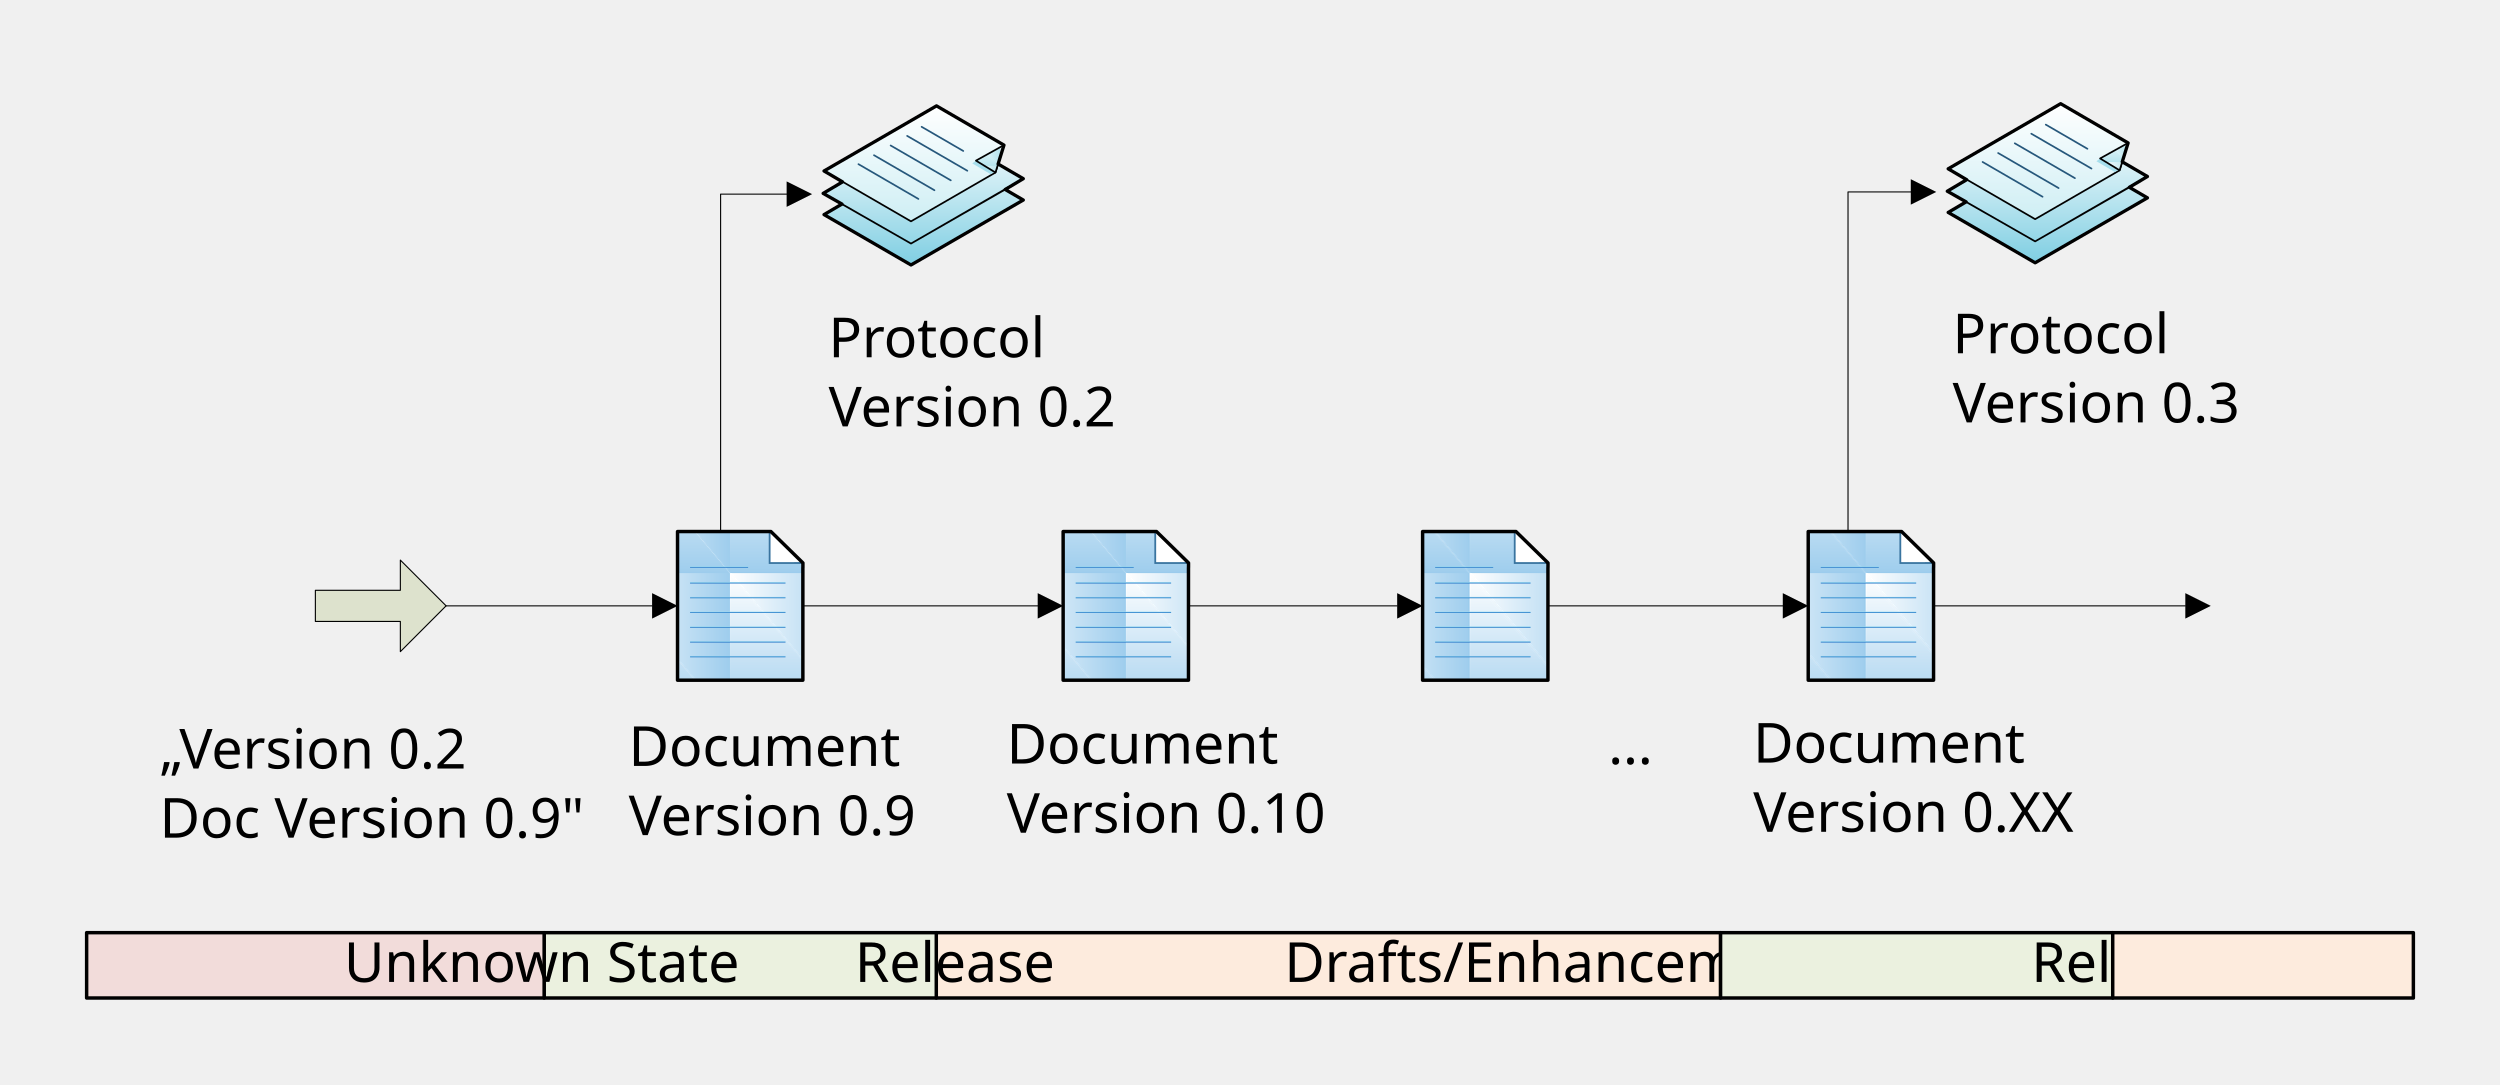
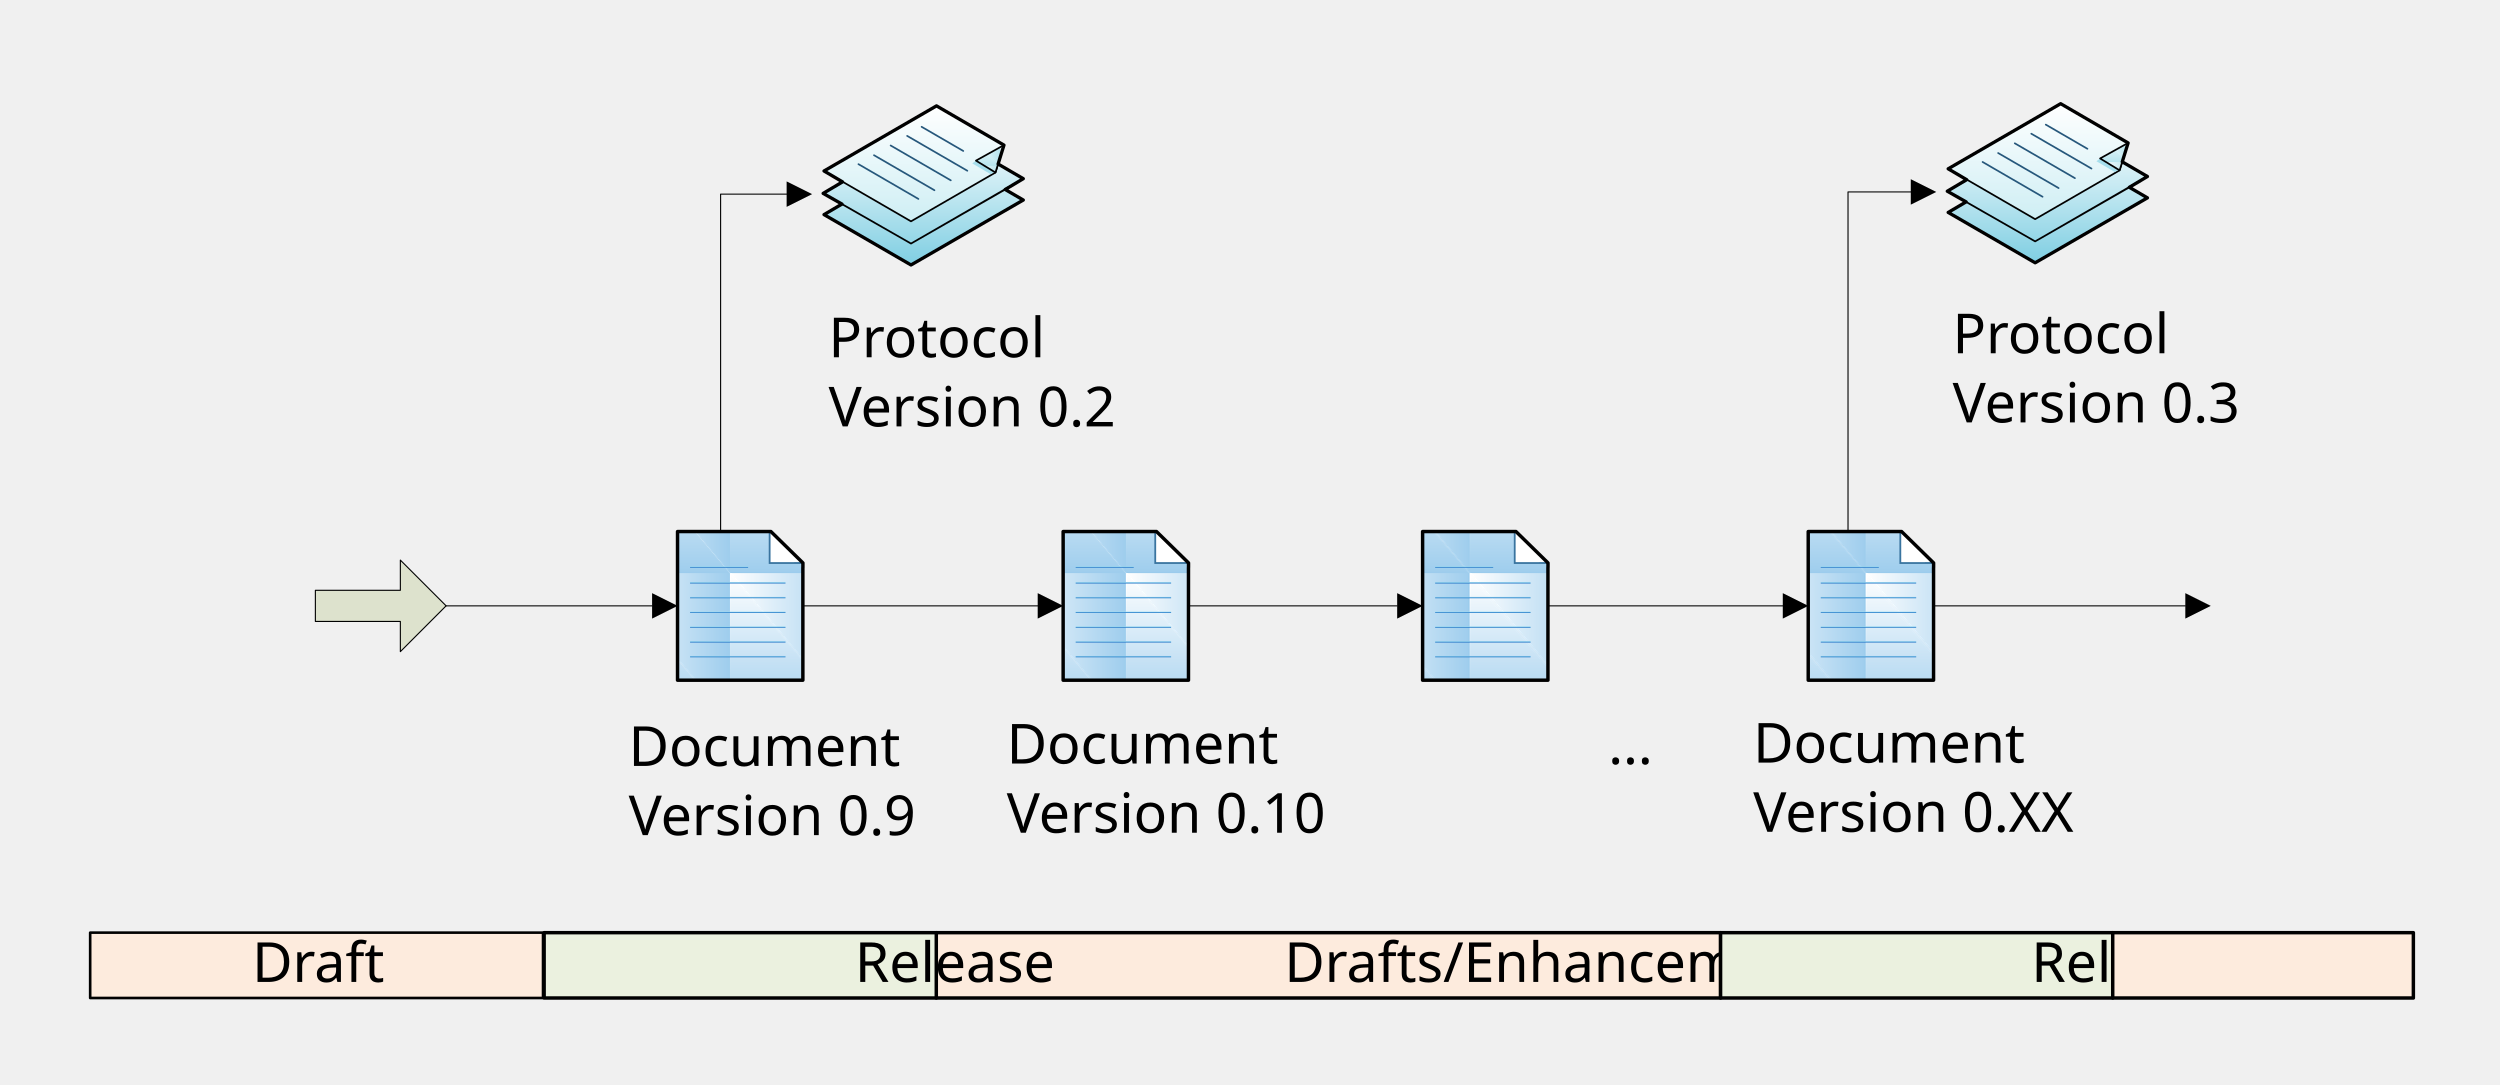
<svg xmlns="http://www.w3.org/2000/svg" xmlns:ns1="http://schemas.microsoft.com/visio/2003/SVGExtensions/" xmlns:xlink="http://www.w3.org/1999/xlink" width="7.529in" height="3.266in" viewBox="0 0 542.067 235.175" xml:space="preserve" color-interpolation-filters="sRGB" class="st23" id="svg3829" version="1.1">
  <ns1:documentProperties ns1:langID="1031" ns1:metric="true" ns1:viewMarkup="false">
    <ns1:userDefs>
      <ns1:ud ns1:nameU="msvNoAutoConnect" ns1:val="VT0(1):26" />
    </ns1:userDefs>
  </ns1:documentProperties>
  <style type="text/css" id="style3831">
	
		.st1 {fill:#ffffff;stroke:none;stroke-linecap:butt;stroke-width:0.75}
		.st2 {fill:url(#grad31-8);stroke:none;stroke-linecap:butt;stroke-width:0.75}
		.st3 {fill:#39749f;stroke:none;stroke-linecap:butt;stroke-width:0.75}
		.st4 {fill:none;stroke:#000000;stroke-linecap:round;stroke-linejoin:round;stroke-width:0.75}
		.st5 {fill:url(#grad28-20);stroke:none;stroke-linecap:butt;stroke-width:0.75}
		.st6 {fill:#000000;font-family:Calibri;font-size:1em}
		.st7 {font-size:1em}
		.st8 {fill:#000000;fill-opacity:0;stroke:none;stroke-linecap:round;stroke-linejoin:round;stroke-width:0.75}
		.st9 {fill:url(#grad28-48);stroke:#000000;stroke-linecap:round;stroke-linejoin:round;stroke-width:0.375}
		.st10 {fill:url(#grad28-52);stroke:#000000;stroke-linecap:round;stroke-linejoin:round;stroke-width:0.375}
		.st11 {fill:#a6deec}
		.st12 {stroke:none;stroke-linecap:round;stroke-linejoin:round;stroke-width:0.75}
		.st13 {fill:url(#grad31-59);stroke:#000000;stroke-linecap:round;stroke-linejoin:round;stroke-width:0.375}
		.st14 {fill:none}
		.st15 {stroke:#26577b;stroke-linecap:round;stroke-linejoin:round;stroke-width:0.375}
		.st16 {fill:none;stroke:#000000;stroke-linecap:round;stroke-linejoin:round;stroke-width:0.72}
		.st17 {fill:#dde2cd;stroke:#000000;stroke-linecap:round;stroke-linejoin:round;stroke-width:0.24}
		.st18 {marker-end:url(#mrkr4-102);stroke:#000000;stroke-linecap:round;stroke-linejoin:round;stroke-width:0.24}
		.st19 {fill:#000000;fill-opacity:1;stroke:#000000;stroke-opacity:1;stroke-width:0.087}
		.st20 {fill:#fdebdd;stroke:#000000;stroke-linecap:round;stroke-linejoin:round;stroke-width:0.75}
		.st21 {fill:#ebf1df;stroke:#000000;stroke-linecap:round;stroke-linejoin:round;stroke-width:0.75}
		.st22 {fill:#f2dcda;stroke:#000000;stroke-linecap:round;stroke-linejoin:round;stroke-width:0.75}
		.st23 {fill:none;fill-rule:evenodd;font-size:12px;overflow:visible;stroke-linecap:square;stroke-miterlimit:3}
	
	</style>
  <defs id="Patterns_And_Gradients">
    <pattern xlink:href="#grad31-8" id="pattern5544" patternTransform="translate(392.1139,-87.66291)" />
    <pattern xlink:href="#grad31-8" id="pattern5500" patternTransform="translate(308.4919,-87.66291)" />
    <pattern xlink:href="#grad31-8" id="pattern5457" patternTransform="translate(230.5389,-87.66291)" />
    <pattern xlink:href="#grad31-59" id="pattern5401" patternTransform="translate(455.3838,-198.2396)" />
    <pattern xlink:href="#grad31-59" id="pattern5380" patternTransform="translate(211.6048,-197.7666)" />
    <pattern xlink:href="#grad31-8" id="pattern5371" patternTransform="translate(146.9169,-87.66291)" />
    <pattern id="grad31-8" ns1:fillPattern="31" ns1:foreground="#ffffff" ns1:background="#9ecded" x="0" y="0" width="1" height="1" patternContentUnits="objectBoundingBox">
      <path d="M 0 0 L 0 1 L 1 1 z" style="fill:url(#grad28-9)" id="path3835" />
      <path d="M 0 0 L 1 0 L 1 1 z" style="fill:url(#grad25-10)" id="path3837" />
    </pattern>
    <linearGradient id="grad28-9" ns1:fillPattern="31" ns1:foreground="#ffffff" ns1:background="#9ecded" x1="0" y1="0" x2="0" y2="1">
      <stop offset="0" style="stop-color:#ffffff;stop-opacity:1" id="stop3840" />
      <stop offset="1" style="stop-color:#9ecded;stop-opacity:1" id="stop3842" />
    </linearGradient>
    <linearGradient id="grad25-10" ns1:fillPattern="31" ns1:foreground="#ffffff" ns1:background="#9ecded" x1="0" y1="0" x2="1" y2="0">
      <stop offset="0" style="stop-color:#ffffff;stop-opacity:1" id="stop3845" />
      <stop offset="1" style="stop-color:#9ecded;stop-opacity:1" id="stop3847" />
    </linearGradient>
    <linearGradient id="grad28-20" ns1:fillPattern="28" ns1:foreground="#9fdef2" ns1:background="#146bc2" x1="0" y1="0" x2="0" y2="1">
      <stop offset="0" style="stop-color:#9fdef2;stop-opacity:1" id="stop3850" />
      <stop offset="1" style="stop-color:#146bc2;stop-opacity:1" id="stop3852" />
    </linearGradient>
    <linearGradient id="grad28-48" ns1:fillPattern="28" ns1:foreground="#ffffff" ns1:background="#7ecee2" x1="0" y1="0" x2="0" y2="1">
      <stop offset="0" style="stop-color:#ffffff;stop-opacity:1" id="stop3855" />
      <stop offset="1" style="stop-color:#7ecee2;stop-opacity:1" id="stop3857" />
    </linearGradient>
    <linearGradient id="grad28-52" ns1:fillPattern="28" ns1:foreground="#ffffff" ns1:background="#ceeef4" x1="0" y1="0" x2="0" y2="1">
      <stop offset="0" style="stop-color:#ffffff;stop-opacity:1" id="stop3860" />
      <stop offset="1" style="stop-color:#ceeef4;stop-opacity:1" id="stop3862" />
    </linearGradient>
    <pattern id="grad31-59" ns1:fillPattern="31" ns1:foreground="#ffffff" ns1:background="#b7e4ee" x="0" y="0" width="1" height="1" patternContentUnits="objectBoundingBox">
      <path d="M 0 0 L 0 1 L 1 1 z" style="fill:url(#grad28-60)" id="path3865" />
      <path d="M 0 0 L 1 0 L 1 1 z" style="fill:url(#grad25-61)" id="path3867" />
    </pattern>
    <linearGradient id="grad28-60" ns1:fillPattern="31" ns1:foreground="#ffffff" ns1:background="#b7e4ee" x1="0" y1="0" x2="0" y2="1">
      <stop offset="0" style="stop-color:#ffffff;stop-opacity:1" id="stop3870" />
      <stop offset="1" style="stop-color:#b7e4ee;stop-opacity:1" id="stop3872" />
    </linearGradient>
    <linearGradient id="grad25-61" ns1:fillPattern="31" ns1:foreground="#ffffff" ns1:background="#b7e4ee" x1="0" y1="0" x2="1" y2="0">
      <stop offset="0" style="stop-color:#ffffff;stop-opacity:1" id="stop3875" />
      <stop offset="1" style="stop-color:#b7e4ee;stop-opacity:1" id="stop3877" />
    </linearGradient>
    <linearGradient xlink:href="#grad28-20" id="linearGradient5335" gradientUnits="userSpaceOnUse" gradientTransform="matrix(8.39443,0,0,0.1191266,149.6088,-92.64178)" x1="0" y1="1971.692" x2="0" y2="1974.158" />
    <linearGradient xlink:href="#grad28-20" id="linearGradient5340" gradientUnits="userSpaceOnUse" gradientTransform="matrix(8.388534,0,0,0.1192103,149.6088,-95.842)" x1="0" y1="1970.307" x2="0" y2="1972.774" />
    <linearGradient xlink:href="#grad28-20" id="linearGradient5345" gradientUnits="userSpaceOnUse" gradientTransform="matrix(8.388534,0,0,0.1192103,149.6088,-99.0421)" x1="0" y1="1970.307" x2="0" y2="1972.774" />
    <linearGradient xlink:href="#grad28-20" id="linearGradient5350" gradientUnits="userSpaceOnUse" gradientTransform="matrix(8.388534,0,0,0.1192103,149.6088,-102.2427)" x1="0" y1="1970.307" x2="0" y2="1972.774" />
    <linearGradient xlink:href="#grad28-20" id="linearGradient5355" gradientUnits="userSpaceOnUse" gradientTransform="matrix(8.39443,0,0,0.1191266,149.6088,-105.4433)" x1="0" y1="1971.692" x2="0" y2="1974.158" />
    <linearGradient xlink:href="#grad28-20" id="linearGradient5360" gradientUnits="userSpaceOnUse" gradientTransform="matrix(8.388534,0,0,0.1192103,149.6088,-108.6439)" x1="0" y1="1970.307" x2="0" y2="1972.774" />
    <linearGradient xlink:href="#grad28-20" id="linearGradient5365" gradientUnits="userSpaceOnUse" gradientTransform="matrix(6.542239,0,0,0.1528529,149.6088,-112.0573)" x1="0" y1="1536.648" x2="0" y2="1538.572" />
    <linearGradient xlink:href="#grad28-52" id="linearGradient5387" gradientUnits="userSpaceOnUse" gradientTransform="matrix(1.245018,0,0,0.8032015,178.6552,-187.1809)" x1="-0.151" y1="261.395" x2="-0.151" y2="293.037" />
    <linearGradient xlink:href="#grad28-48" id="linearGradient5392" gradientUnits="userSpaceOnUse" gradientTransform="matrix(1.206854,0,0,0.8286007,178.4681,-177.7209)" x1="-0.155" y1="247.782" x2="-0.155" y2="284.054" />
    <linearGradient xlink:href="#grad28-52" id="linearGradient5408" gradientUnits="userSpaceOnUse" gradientTransform="matrix(1.245018,0,0,0.8032015,422.4342,-187.6539)" x1="-0.151" y1="261.395" x2="-0.151" y2="293.037" />
    <linearGradient xlink:href="#grad28-48" id="linearGradient5413" gradientUnits="userSpaceOnUse" gradientTransform="matrix(1.206854,0,0,0.8286007,422.2471,-178.1938)" x1="-0.155" y1="247.782" x2="-0.155" y2="284.054" />
    <linearGradient xlink:href="#grad28-20" id="linearGradient5421" gradientUnits="userSpaceOnUse" gradientTransform="matrix(8.39443,0,0,0.1191266,233.2308,-92.64178)" x1="0" y1="1971.692" x2="0" y2="1974.158" />
    <linearGradient xlink:href="#grad28-20" id="linearGradient5426" gradientUnits="userSpaceOnUse" gradientTransform="matrix(8.388534,0,0,0.1192103,233.2308,-95.842)" x1="0" y1="1970.307" x2="0" y2="1972.774" />
    <linearGradient xlink:href="#grad28-20" id="linearGradient5431" gradientUnits="userSpaceOnUse" gradientTransform="matrix(8.388534,0,0,0.1192103,233.2308,-99.0421)" x1="0" y1="1970.307" x2="0" y2="1972.774" />
    <linearGradient xlink:href="#grad28-20" id="linearGradient5436" gradientUnits="userSpaceOnUse" gradientTransform="matrix(8.388534,0,0,0.1192103,233.2308,-102.2427)" x1="0" y1="1970.307" x2="0" y2="1972.774" />
    <linearGradient xlink:href="#grad28-20" id="linearGradient5441" gradientUnits="userSpaceOnUse" gradientTransform="matrix(8.39443,0,0,0.1191266,233.2308,-105.4433)" x1="0" y1="1971.692" x2="0" y2="1974.158" />
    <linearGradient xlink:href="#grad28-20" id="linearGradient5446" gradientUnits="userSpaceOnUse" gradientTransform="matrix(8.388534,0,0,0.1192103,233.2308,-108.6439)" x1="0" y1="1970.307" x2="0" y2="1972.774" />
    <linearGradient xlink:href="#grad28-20" id="linearGradient5451" gradientUnits="userSpaceOnUse" gradientTransform="matrix(6.542239,0,0,0.1528529,233.2308,-112.0573)" x1="0" y1="1536.648" x2="0" y2="1538.572" />
    <linearGradient xlink:href="#grad28-20" id="linearGradient5464" gradientUnits="userSpaceOnUse" gradientTransform="matrix(8.39443,0,0,0.1191266,311.1838,-92.64178)" x1="0" y1="1971.692" x2="0" y2="1974.158" />
    <linearGradient xlink:href="#grad28-20" id="linearGradient5469" gradientUnits="userSpaceOnUse" gradientTransform="matrix(8.388534,0,0,0.1192103,311.1838,-95.842)" x1="0" y1="1970.307" x2="0" y2="1972.774" />
    <linearGradient xlink:href="#grad28-20" id="linearGradient5474" gradientUnits="userSpaceOnUse" gradientTransform="matrix(8.388534,0,0,0.1192103,311.1838,-99.0421)" x1="0" y1="1970.307" x2="0" y2="1972.774" />
    <linearGradient xlink:href="#grad28-20" id="linearGradient5479" gradientUnits="userSpaceOnUse" gradientTransform="matrix(8.388534,0,0,0.1192103,311.1838,-102.2427)" x1="0" y1="1970.307" x2="0" y2="1972.774" />
    <linearGradient xlink:href="#grad28-20" id="linearGradient5484" gradientUnits="userSpaceOnUse" gradientTransform="matrix(8.39443,0,0,0.1191266,311.1838,-105.4433)" x1="0" y1="1971.692" x2="0" y2="1974.158" />
    <linearGradient xlink:href="#grad28-20" id="linearGradient5489" gradientUnits="userSpaceOnUse" gradientTransform="matrix(8.388534,0,0,0.1192103,311.1838,-108.6439)" x1="0" y1="1970.307" x2="0" y2="1972.774" />
    <linearGradient xlink:href="#grad28-20" id="linearGradient5494" gradientUnits="userSpaceOnUse" gradientTransform="matrix(6.542239,0,0,0.1528529,311.1838,-112.0573)" x1="0" y1="1536.648" x2="0" y2="1538.572" />
    <linearGradient xlink:href="#grad28-20" id="linearGradient5508" gradientUnits="userSpaceOnUse" gradientTransform="matrix(8.39443,0,0,0.1191266,394.8058,-92.64178)" x1="0" y1="1971.692" x2="0" y2="1974.158" />
    <linearGradient xlink:href="#grad28-20" id="linearGradient5513" gradientUnits="userSpaceOnUse" gradientTransform="matrix(8.388534,0,0,0.1192103,394.8058,-95.842)" x1="0" y1="1970.307" x2="0" y2="1972.774" />
    <linearGradient xlink:href="#grad28-20" id="linearGradient5518" gradientUnits="userSpaceOnUse" gradientTransform="matrix(8.388534,0,0,0.1192103,394.8058,-99.0421)" x1="0" y1="1970.307" x2="0" y2="1972.774" />
    <linearGradient xlink:href="#grad28-20" id="linearGradient5523" gradientUnits="userSpaceOnUse" gradientTransform="matrix(8.388534,0,0,0.1192103,394.8058,-102.2427)" x1="0" y1="1970.307" x2="0" y2="1972.774" />
    <linearGradient xlink:href="#grad28-20" id="linearGradient5528" gradientUnits="userSpaceOnUse" gradientTransform="matrix(8.39443,0,0,0.1191266,394.8058,-105.4433)" x1="0" y1="1971.692" x2="0" y2="1974.158" />
    <linearGradient xlink:href="#grad28-20" id="linearGradient5533" gradientUnits="userSpaceOnUse" gradientTransform="matrix(8.388534,0,0,0.1192103,394.8058,-108.6439)" x1="0" y1="1970.307" x2="0" y2="1972.774" />
    <linearGradient xlink:href="#grad28-20" id="linearGradient5538" gradientUnits="userSpaceOnUse" gradientTransform="matrix(6.542239,0,0,0.1528529,394.8058,-112.0573)" x1="0" y1="1536.648" x2="0" y2="1538.572" />
  </defs>
  <defs id="Markers">
    <g id="lend4">
      <path d="M 2 1 L 0 0 L 2 -1 L 2 1 " style="stroke:none" id="path3881" />
    </g>
    <marker id="mrkr4-102" class="st19" ns1:arrowType="4" ns1:arrowSize="2" ns1:setback="23.0021" refX="-23.002" orient="auto" markerUnits="strokeWidth" overflow="visible">
      <use xlink:href="#lend4" transform="scale(-11.50105,-11.50105) " id="use3884" />
    </marker>
  </defs>
  <g id="g5585">
    <path style="fill:#ffffff;stroke:none" id="path3901" class="st1" d="m 174.08,122.076 -6.95,-6.81 -20.24,0.01 0,32.23 27.18,0 0,-24.43 0.01,0 0,-1 z" />
    <path style="fill:url(#pattern5371);stroke:none" id="path3906" class="st2" d="m 167.127,115.297 -20.21,0 0,32.22 27.12,0 0,-25.45 -6.91,-6.77 z" />
    <path style="fill:#39749f;stroke:none" id="path3911" class="st3" d="m 174.037,122.065 -6.91,-6.77 -0.46,0 0,7 7.37,-0.01 0,-0.22 z" />
    <path style="fill:#ffffff;stroke:none" id="path3916" class="st1" d="m 167.059,121.903 6.57,-0.01 -6.57,-6.37 0,6.38 z" />
    <path style="fill:none;stroke:#000000;stroke-width:0.75;stroke-linecap:round;stroke-linejoin:round" id="path3921" class="st4" d="m 174.08,122.073 -6.95,-6.81 -20.24,0.01 0,32.23 27.18,0 0,-24.43 0.01,0 0,-1 z" />
    <rect style="fill:url(#linearGradient5365);stroke:none" id="rect3926" class="st5" height="0.294" width="12.588" y="122.824" x="149.609" />
    <rect style="fill:url(#linearGradient5360);stroke:none" id="rect3931" class="st5" height="0.294" width="20.696" y="126.237" x="149.609" />
    <rect style="fill:url(#linearGradient5355);stroke:none" id="rect3936" class="st5" height="0.294" width="20.696" y="129.438" x="149.609" />
    <rect style="fill:url(#linearGradient5350);stroke:none" id="rect3941" class="st5" height="0.294" width="20.696" y="132.638" x="149.609" />
    <rect style="fill:url(#linearGradient5345);stroke:none" id="rect3946" class="st5" height="0.294" width="20.696" y="135.839" x="149.609" />
    <rect style="fill:url(#linearGradient5340);stroke:none" id="rect3951" class="st5" height="0.294" width="20.696" y="139.039" x="149.609" />
    <rect style="fill:url(#linearGradient5335);stroke:none" id="rect3956" class="st5" height="0.294" width="20.696" y="142.239" x="149.609" />
  </g>
  <g id="g5547">
    <path style="fill:#000000;fill-opacity:0;stroke:none" id="path3971" class="st8" d="m 178.468,41.94 4.07,2.32 14.98,8.56 24.35,-14.07 -5.46,-3.19 1.27,-4.09 -14.63,-8.51 -24.39,14.12 4.11,2.38 -4.3,2.48 z m 0.19,4.6 18.86,10.92 24.35,-14.08 -3.92,-2.29 -20.43,11.73 -14.97,-8.55 -3.89,2.27 z" />
    <path style="fill:url(#linearGradient5392);stroke:#000000;stroke-width:0.375;stroke-linecap:round;stroke-linejoin:round" id="path3976" class="st9" d="m 178.658,46.539 3.89,-2.29 14.97,8.57 20.43,-11.73 3.92,2.29 -24.35,14.08 -18.86,-10.92 z m -0.19,-4.6 24.58,-14.16 18.82,10.97 -24.35,14.07 -19.05,-10.88 z" />
    <path style="fill:url(#linearGradient5387);stroke:#000000;stroke-width:0.375;stroke-linecap:round;stroke-linejoin:round" id="path3981" class="st10" d="m 217.675,31.469 -14.62,-8.51 -24.4,14.12 18.86,10.92 18.32,-10.59 1.84,-5.94 z" />
    <path style="fill:#a6deec" id="path3986" class="st11" d="m 211.605,34.837 4.06,2.45 -0.87,0.49 -3.99,-2.34 0.8,-0.6 z" />
    <path style="stroke:none" id="path3988" class="st12" d="m 211.605,34.837 4.06,2.45 -0.87,0.49 -3.99,-2.34" />
    <path style="fill:url(#pattern5380);stroke:#000000;stroke-width:0.375;stroke-linecap:round;stroke-linejoin:round" id="path3993" class="st13" d="m 215.835,37.413 -4.23,-2.58 6.07,-3.37 -1.84,5.95 z" />
    <path style="fill:none" id="path3998" class="st14" d="m 199.124,43.139 -13,-7.54 13,7.54 z m 3.48,-1.88 -13.11,-7.6 13.11,7.6 z m 3.54,-2.15 -13.04,-7.56 13.04,7.56 z m 3.59,-2.08 -13.05,-7.56 13.05,7.56 z m -0.88,-4.29 -9.03,-5.24 9.03,5.24 z" />
    <path style="stroke:#26577b;stroke-width:0.375;stroke-linecap:round;stroke-linejoin:round" id="path4000" class="st15" d="m 199.124,43.139 -13,-7.54 m 16.48,5.66 -13.11,-7.6 m 16.65,5.45 -13.04,-7.56 m 16.63,5.48 -13.05,-7.56 m 12.17,3.27 -9.03,-5.24" />
    <path style="fill:none;stroke:#000000;stroke-width:0.72;stroke-linecap:round;stroke-linejoin:round" id="path4005" class="st16" d="m 217.948,41.089 3.92,-2.34 -5.46,-3.18 1.27,-4.1 -14.63,-8.51 -24.39,14.12 4.01,2.36 -4.2,2.5 4.08,2.31 -3.89,2.29 18.86,10.92 24.35,-14.08 -3.92,-2.29 z" />
  </g>
  <path style="fill:#dde2cd;stroke:#000000;stroke-width:0.24;stroke-linecap:round;stroke-linejoin:round" id="path4017" class="st17" d="m 96.703,131.382 -9.92,-9.92 0,6.55 -18.43,0 0,6.75 18.43,0 0,6.55 9.92,-9.93 z" />
  <g id="g5558">
    <path style="fill:#000000;fill-opacity:0;stroke:none" id="path4031" class="st8" d="m 422.247,41.467 4.07,2.32 14.98,8.56 24.35,-14.07 -5.46,-3.19 1.27,-4.09 -14.63,-8.51 -24.39,14.12 4.11,2.38 -4.3,2.48 z m 0.19,4.6 18.86,10.92 24.35,-14.08 -3.92,-2.29 -20.43,11.73 -14.97,-8.55 -3.89,2.27 z" />
    <path style="fill:url(#linearGradient5413);stroke:#000000;stroke-width:0.375;stroke-linecap:round;stroke-linejoin:round" id="path4036" class="st9" d="m 422.437,46.066 3.89,-2.29 14.97,8.57 20.43,-11.73 3.92,2.29 -24.35,14.08 -18.86,-10.92 z m -0.19,-4.6 24.58,-14.16 18.82,10.97 -24.35,14.07 -19.05,-10.88 z" />
    <path style="fill:url(#linearGradient5408);stroke:#000000;stroke-width:0.375;stroke-linecap:round;stroke-linejoin:round" id="path4041" class="st10" d="m 461.454,30.996 -14.62,-8.51 -24.4,14.12 18.86,10.92 18.32,-10.59 1.84,-5.94 z" />
    <path style="fill:#a6deec" id="path4046" class="st11" d="m 455.384,34.364 4.06,2.45 -0.87,0.49 -3.99,-2.34 0.8,-0.6 z" />
    <path style="stroke:none" id="path4048" class="st12" d="m 455.384,34.364 4.06,2.45 -0.87,0.49 -3.99,-2.34" />
    <path style="fill:url(#pattern5401);stroke:#000000;stroke-width:0.375;stroke-linecap:round;stroke-linejoin:round" id="path4053" class="st13" d="m 459.614,36.94 -4.23,-2.58 6.07,-3.37 -1.84,5.95 z" />
    <path style="fill:none" id="path4058" class="st14" d="m 442.903,42.666 -13,-7.54 13,7.54 z m 3.48,-1.88 -13.11,-7.6 13.11,7.6 z m 3.54,-2.15 -13.04,-7.56 13.04,7.56 z m 3.59,-2.08 -13.05,-7.56 13.05,7.56 z m -0.88,-4.29 -9.03,-5.24 9.03,5.24 z" />
    <path style="stroke:#26577b;stroke-width:0.375;stroke-linecap:round;stroke-linejoin:round" id="path4060" class="st15" d="m 442.903,42.666 -13,-7.54 m 16.48,5.66 -13.11,-7.6 m 16.65,5.45 -13.04,-7.56 m 16.63,5.48 -13.05,-7.56 m 12.17,3.27 -9.03,-5.24" />
    <path style="fill:none;stroke:#000000;stroke-width:0.72;stroke-linecap:round;stroke-linejoin:round" id="path4065" class="st16" d="m 461.727,40.616 3.92,-2.34 -5.46,-3.18 1.27,-4.1 -14.63,-8.51 -24.39,14.12 4.01,2.36 -4.2,2.5 4.08,2.31 -3.89,2.29 18.86,10.92 24.35,-14.08 -3.92,-2.29 z" />
  </g>
  <path style="stroke:#000000;stroke-width:0.24;stroke-linecap:round;stroke-linejoin:round;marker-end:url(#mrkr4-102)" id="path4075" class="st18" d="m 96.703,131.387 44.67,0" />
  <g id="g5599">
    <path style="fill:#ffffff;stroke:none" id="path4085" class="st1" d="m 257.702,122.076 -6.95,-6.81 -20.24,0.01 0,32.23 27.18,0 0,-24.43 0.01,0 0,-1 z" />
    <path style="fill:url(#pattern5457);stroke:none" id="path4090" class="st2" d="m 250.749,115.297 -20.21,0 0,32.22 27.12,0 0,-25.45 -6.91,-6.77 z" />
    <path style="fill:#39749f;stroke:none" id="path4095" class="st3" d="m 257.659,122.065 -6.91,-6.77 -0.46,0 0,7 7.37,-0.01 0,-0.22 z" />
    <path style="fill:#ffffff;stroke:none" id="path4100" class="st1" d="m 250.681,121.903 6.57,-0.01 -6.57,-6.37 0,6.38 z" />
    <path style="fill:none;stroke:#000000;stroke-width:0.75;stroke-linecap:round;stroke-linejoin:round" id="path4105" class="st4" d="m 257.702,122.073 -6.95,-6.81 -20.24,0.01 0,32.23 27.18,0 0,-24.43 0.01,0 0,-1 z" />
    <rect style="fill:url(#linearGradient5451);stroke:none" id="rect4110" class="st5" height="0.294" width="12.588" y="122.824" x="233.231" />
    <rect style="fill:url(#linearGradient5446);stroke:none" id="rect4115" class="st5" height="0.294" width="20.696" y="126.237" x="233.231" />
    <rect style="fill:url(#linearGradient5441);stroke:none" id="rect4120" class="st5" height="0.294" width="20.696" y="129.438" x="233.231" />
    <rect style="fill:url(#linearGradient5436);stroke:none" id="rect4125" class="st5" height="0.294" width="20.696" y="132.638" x="233.231" />
    <rect style="fill:url(#linearGradient5431);stroke:none" id="rect4130" class="st5" height="0.294" width="20.696" y="135.839" x="233.231" />
    <rect style="fill:url(#linearGradient5426);stroke:none" id="rect4135" class="st5" height="0.294" width="20.696" y="139.039" x="233.231" />
    <rect style="fill:url(#linearGradient5421);stroke:none" id="rect4140" class="st5" height="0.294" width="20.696" y="142.239" x="233.231" />
  </g>
  <g id="g5613">
    <path style="fill:#ffffff;stroke:none" id="path4155" class="st1" d="m 335.655,122.076 -6.95,-6.81 -20.24,0.01 0,32.23 27.18,0 0,-24.43 0.01,0 0,-1 z" />
    <path style="fill:url(#pattern5500);stroke:none" id="path4160" class="st2" d="m 328.702,115.297 -20.21,0 0,32.22 27.12,0 0,-25.45 -6.91,-6.77 z" />
    <path style="fill:#39749f;stroke:none" id="path4165" class="st3" d="m 335.612,122.065 -6.91,-6.77 -0.46,0 0,7 7.37,-0.01 0,-0.22 z" />
    <path style="fill:#ffffff;stroke:none" id="path4170" class="st1" d="m 328.634,121.903 6.57,-0.01 -6.57,-6.37 0,6.38 z" />
    <path style="fill:none;stroke:#000000;stroke-width:0.75;stroke-linecap:round;stroke-linejoin:round" id="path4175" class="st4" d="m 335.655,122.073 -6.95,-6.81 -20.24,0.01 0,32.23 27.18,0 0,-24.43 0.01,0 0,-1 z" />
    <rect style="fill:url(#linearGradient5494);stroke:none" id="rect4180" class="st5" height="0.294" width="12.588" y="122.824" x="311.184" />
    <rect style="fill:url(#linearGradient5489);stroke:none" id="rect4185" class="st5" height="0.294" width="20.696" y="126.237" x="311.184" />
    <rect style="fill:url(#linearGradient5484);stroke:none" id="rect4190" class="st5" height="0.294" width="20.696" y="129.438" x="311.184" />
    <rect style="fill:url(#linearGradient5479);stroke:none" id="rect4195" class="st5" height="0.294" width="20.696" y="132.638" x="311.184" />
    <rect style="fill:url(#linearGradient5474);stroke:none" id="rect4200" class="st5" height="0.294" width="20.696" y="135.839" x="311.184" />
    <rect style="fill:url(#linearGradient5469);stroke:none" id="rect4205" class="st5" height="0.294" width="20.696" y="139.039" x="311.184" />
    <rect style="fill:url(#linearGradient5464);stroke:none" id="rect4210" class="st5" height="0.294" width="20.696" y="142.239" x="311.184" />
  </g>
  <text x="317.517" y="165.679" class="st6" ns1:langID="1031" id="text4213" style="fill:#000000;font-family:Calibri">
    <ns1:paragraph ns1:horizAlign="1" />
    <ns1:tabList />...</text>
  <g id="g5627">
    <path style="fill:#ffffff;stroke:none" id="path4223" class="st1" d="m 419.277,122.076 -6.95,-6.81 -20.24,0.01 0,32.23 27.18,0 0,-24.43 0.01,0 0,-1 z" />
    <path style="fill:url(#pattern5544);stroke:none" id="path4228" class="st2" d="m 412.324,115.297 -20.21,0 0,32.22 27.12,0 0,-25.45 -6.91,-6.77 z" />
    <path style="fill:#39749f;stroke:none" id="path4233" class="st3" d="m 419.234,122.065 -6.91,-6.77 -0.46,0 0,7 7.37,-0.01 0,-0.22 z" />
    <path style="fill:#ffffff;stroke:none" id="path4238" class="st1" d="m 412.256,121.903 6.57,-0.01 -6.57,-6.37 0,6.38 z" />
    <path style="fill:none;stroke:#000000;stroke-width:0.75;stroke-linecap:round;stroke-linejoin:round" id="path4243" class="st4" d="m 419.277,122.073 -6.95,-6.81 -20.24,0.01 0,32.23 27.18,0 0,-24.43 0.01,0 0,-1 z" />
    <rect style="fill:url(#linearGradient5538);stroke:none" id="rect4248" class="st5" height="0.294" width="12.588" y="122.824" x="394.806" />
    <rect style="fill:url(#linearGradient5533);stroke:none" id="rect4253" class="st5" height="0.294" width="20.696" y="126.237" x="394.806" />
    <rect style="fill:url(#linearGradient5528);stroke:none" id="rect4258" class="st5" height="0.294" width="20.696" y="129.438" x="394.806" />
    <rect style="fill:url(#linearGradient5523);stroke:none" id="rect4263" class="st5" height="0.294" width="20.696" y="132.638" x="394.806" />
    <rect style="fill:url(#linearGradient5518);stroke:none" id="rect4268" class="st5" height="0.294" width="20.696" y="135.839" x="394.806" />
    <rect style="fill:url(#linearGradient5513);stroke:none" id="rect4273" class="st5" height="0.294" width="20.696" y="139.039" x="394.806" />
    <rect style="fill:url(#linearGradient5508);stroke:none" id="rect4278" class="st5" height="0.294" width="20.696" y="142.239" x="394.806" />
  </g>
  <path style="stroke:#000000;stroke-width:0.24;stroke-linecap:round;stroke-linejoin:round;marker-end:url(#mrkr4-102)" id="path4288" class="st18" d="m 174.066,131.387 50.93,0" />
  <path style="stroke:#000000;stroke-width:0.24;stroke-linecap:round;stroke-linejoin:round;marker-end:url(#mrkr4-102)" id="path4293" class="st18" d="m 257.688,131.387 45.26,0" />
  <path style="stroke:#000000;stroke-width:0.24;stroke-linecap:round;stroke-linejoin:round;marker-end:url(#mrkr4-102)" id="path4298" class="st18" d="m 335.641,131.387 50.93,0" />
  <path style="stroke:#000000;stroke-width:0.24;stroke-linecap:round;stroke-linejoin:round;marker-end:url(#mrkr4-102)" id="path4303" class="st18" d="m 419.263,131.387 54.6,0" />
  <path style="stroke:#000000;stroke-width:0.24;stroke-linecap:round;stroke-linejoin:round;marker-end:url(#mrkr4-102)" id="path4308" class="st18" d="m 156.23,115.269 0,-73.17 14.32,0" />
  <path style="stroke:#000000;stroke-width:0.24;stroke-linecap:round;stroke-linejoin:round;marker-end:url(#mrkr4-102)" id="path4313" class="st18" d="m 400.718,115.27 0,-73.65 13.61,0" />
  <g id="g5577">
    <rect x="203.002" y="202.252" width="170.079" height="14.173" class="st20" id="rect4320" style="fill:#fdebdd;stroke:#000000;stroke-width:0.75;stroke-linecap:round;stroke-linejoin:round" />
    <text x="234.812" y="212.94" class="st6" ns1:langID="1031" id="text4322" style="fill:#000000;font-family:Calibri">
      <ns1:paragraph ns1:horizAlign="1" />
      <ns1:tabList />Drafts/Enhancements</text>
  </g>
  <g id="g5581">
    <rect x="373.081" y="202.252" width="85.039" height="14.173" class="st21" id="rect4329" style="fill:#ebf1df;stroke:#000000;stroke-width:0.75;stroke-linecap:round;stroke-linejoin:round" />
    <text x="396.791" y="212.94" class="st6" ns1:langID="1031" id="text4331" style="fill:#000000;font-family:Calibri">
      <ns1:paragraph ns1:horizAlign="1" />
      <ns1:tabList />Release</text>
  </g>
  <g id="g5573">
    <rect x="117.963" y="202.252" width="85.039" height="14.173" class="st21" id="rect4338" style="fill:#ebf1df;stroke:#000000;stroke-width:0.75;stroke-linecap:round;stroke-linejoin:round" />
    <text x="141.673" y="212.94" class="st6" ns1:langID="1031" id="text4340" style="fill:#000000;font-family:Calibri">
      <ns1:paragraph ns1:horizAlign="1" />
      <ns1:tabList />Release</text>
  </g>
-   <g id="g5569">
-     <rect x="18.75" y="202.252" width="99.213" height="14.173" class="st22" id="rect4347" style="fill:#f2dcda;stroke:#000000;stroke-width:0.75;stroke-linecap:round;stroke-linejoin:round" />
-     <text x="30.88" y="212.94" class="st6" ns1:langID="1031" id="text4349" style="fill:#000000;font-family:Calibri">
-       <ns1:paragraph ns1:horizAlign="1" />
-       <ns1:tabList />Unknown State</text>
-   </g>
  <rect style="fill:#fdebdd;stroke:#000000;stroke-width:0.75;stroke-linecap:round;stroke-linejoin:round" id="rect4354" class="st20" height="14.173" width="65.197" y="202.252" x="458.12" />
-   <text xml:space="preserve" style="font-size:25.6px;font-style:normal;font-variant:normal;font-weight:normal;font-stretch:normal;line-height:125%;letter-spacing:0px;word-spacing:0px;fill:#000000;fill-opacity:1;stroke:none;font-family:DIN-Bold;-inkscape-font-specification:DIN-Bold" x="179.639" y="77.469" id="text3166">
-     <tspan id="tspan3168" x="179.639" y="77.469" style="font-size:12px;font-style:normal;font-variant:normal;font-weight:normal;font-stretch:normal;font-family:Calibri;-inkscape-font-specification:Calibri">Protocol</tspan>
-     <tspan x="179.639" y="92.469" style="font-size:12px;font-style:normal;font-variant:normal;font-weight:normal;font-stretch:normal;font-family:Calibri;-inkscape-font-specification:Calibri" id="tspan3170">Version 0.2</tspan>
-   </text>
-   <text xml:space="preserve" style="font-size:25.6px;font-style:normal;font-variant:normal;font-weight:normal;font-stretch:normal;line-height:125%;letter-spacing:0px;word-spacing:0px;fill:#000000;fill-opacity:1;stroke:none;font-family:DIN-Bold;-inkscape-font-specification:DIN-Bold" x="423.4" y="76.605" id="text3166-1">
-     <tspan id="tspan3168-7" x="423.4" y="76.605" style="font-size:12px;font-style:normal;font-variant:normal;font-weight:normal;font-stretch:normal;font-family:Calibri;-inkscape-font-specification:Calibri">Protocol</tspan>
-     <tspan x="423.4" y="91.605" style="font-size:12px;font-style:normal;font-variant:normal;font-weight:normal;font-stretch:normal;font-family:Calibri;-inkscape-font-specification:Calibri" id="tspan3170-4">Version 0.3</tspan>
-   </text>
-   <text id="text3196" y="165.38" x="380.157" style="font-size:25.6px;font-style:normal;font-variant:normal;font-weight:normal;font-stretch:normal;line-height:125%;letter-spacing:0px;word-spacing:0px;fill:#000000;fill-opacity:1;stroke:none;font-family:DIN-Bold;-inkscape-font-specification:DIN-Bold" xml:space="preserve">
-     <tspan style="font-size:12px;font-style:normal;font-variant:normal;font-weight:normal;font-stretch:normal;font-family:Calibri;-inkscape-font-specification:Calibri" y="165.38" x="380.157" id="tspan3198">Document</tspan>
-     <tspan id="tspan3200" style="font-size:12px;font-style:normal;font-variant:normal;font-weight:normal;font-stretch:normal;font-family:Calibri;-inkscape-font-specification:Calibri" y="180.38" x="380.157">Version 0.XX</tspan>
-   </text>
-   <text xml:space="preserve" style="font-size:25.6px;font-style:normal;font-variant:normal;font-weight:normal;font-stretch:normal;line-height:125%;letter-spacing:0px;word-spacing:0px;fill:#000000;fill-opacity:1;stroke:none;font-family:DIN-Bold;-inkscape-font-specification:DIN-Bold" x="218.273" y="165.581" id="text3202">
-     <tspan id="tspan3204" x="218.273" y="165.581" style="font-size:12px;font-style:normal;font-variant:normal;font-weight:normal;font-stretch:normal;font-family:Calibri;-inkscape-font-specification:Calibri">Document</tspan>
-     <tspan x="218.273" y="180.581" style="font-size:12px;font-style:normal;font-variant:normal;font-weight:normal;font-stretch:normal;font-family:Calibri;-inkscape-font-specification:Calibri" id="tspan3206">Version 0.10</tspan>
-   </text>
-   <text id="text3208" y="166.103" x="136.287" style="font-size:25.6px;font-style:normal;font-variant:normal;font-weight:normal;font-stretch:normal;line-height:125%;letter-spacing:0px;word-spacing:0px;fill:#000000;fill-opacity:1;stroke:none;font-family:DIN-Bold;-inkscape-font-specification:DIN-Bold" xml:space="preserve">
-     <tspan style="font-size:12px;font-style:normal;font-variant:normal;font-weight:normal;font-stretch:normal;font-family:Calibri;-inkscape-font-specification:Calibri" y="166.103" x="136.287" id="tspan3210">Document</tspan>
-     <tspan id="tspan3212" style="font-size:12px;font-style:normal;font-variant:normal;font-weight:normal;font-stretch:normal;font-family:Calibri;-inkscape-font-specification:Calibri" y="181.103" x="136.287">Version 0.9</tspan>
-   </text>
-   <text xml:space="preserve" style="font-size:25.6px;font-style:normal;font-variant:normal;font-weight:normal;font-stretch:normal;line-height:125%;letter-spacing:0px;word-spacing:0px;fill:#000000;fill-opacity:1;stroke:none;font-family:DIN-Bold;-inkscape-font-specification:DIN-Bold" x="34.578" y="166.658" id="text3214">
-     <tspan x="34.578" y="166.658" style="font-size:12px;font-style:normal;font-variant:normal;font-weight:normal;font-stretch:normal;font-family:Calibri;-inkscape-font-specification:Calibri" id="tspan3218">„Version 0.2</tspan>
-     <tspan x="34.578" y="181.658" style="font-size:12px;font-style:normal;font-variant:normal;font-weight:normal;font-stretch:normal;font-family:Calibri;-inkscape-font-specification:Calibri" id="tspan3222">Doc Version 0.9"</tspan>
-   </text>
+   <text xml:space="preserve" style="font-size:25.6px;font-style:normal;font-variant:normal;font-weight:normal;font-stretch:normal;line-height:100%;letter-spacing:0px;word-spacing:0px;fill:#000000;fill-opacity:1;stroke:none;font-family:DIN-Bold;-inkscape-font-specification:DIN-Bold" x="179.639" y="77.469" id="text3166">
+     <tspan id="tspan3168" x="179.639" y="77.469" style="font-size:12px;font-style:normal;font-variant:normal;font-weight:normal;font-stretch:normal;font-family:Calibri;-inkscape-font-specification:Calibri;line-height:100%">Protocol</tspan>
+     <tspan x="179.639" y="92.469" style="font-size:12px;font-style:normal;font-variant:normal;font-weight:normal;font-stretch:normal;font-family:Calibri;-inkscape-font-specification:Calibri;line-height:100%" id="tspan3170">Version 0.2</tspan>
+   </text>
+   <text xml:space="preserve" style="font-size:25.6px;font-style:normal;font-variant:normal;font-weight:normal;font-stretch:normal;line-height:100%;letter-spacing:0px;word-spacing:0px;fill:#000000;fill-opacity:1;stroke:none;font-family:DIN-Bold;-inkscape-font-specification:DIN-Bold" x="423.4" y="76.605" id="text3166-1">
+     <tspan id="tspan3168-7" x="423.4" y="76.605" style="font-size:12px;font-style:normal;font-variant:normal;font-weight:normal;font-stretch:normal;font-family:Calibri;-inkscape-font-specification:Calibri;line-height:100%">Protocol</tspan>
+     <tspan x="423.4" y="91.605" style="font-size:12px;font-style:normal;font-variant:normal;font-weight:normal;font-stretch:normal;font-family:Calibri;-inkscape-font-specification:Calibri;line-height:100%" id="tspan3170-4">Version 0.3</tspan>
+   </text>
+   <text id="text3196" y="165.38" x="380.157" style="font-size:25.6px;font-style:normal;font-variant:normal;font-weight:normal;font-stretch:normal;line-height:100%;letter-spacing:0px;word-spacing:0px;fill:#000000;fill-opacity:1;stroke:none;font-family:DIN-Bold;-inkscape-font-specification:DIN-Bold" xml:space="preserve">
+     <tspan style="font-size:12px;font-style:normal;font-variant:normal;font-weight:normal;font-stretch:normal;font-family:Calibri;-inkscape-font-specification:Calibri;line-height:100%" y="165.38" x="380.157" id="tspan3198">Document</tspan>
+     <tspan id="tspan3200" style="font-size:12px;font-style:normal;font-variant:normal;font-weight:normal;font-stretch:normal;font-family:Calibri;-inkscape-font-specification:Calibri;line-height:100%" y="180.38" x="380.157">Version 0.XX</tspan>
+   </text>
+   <text xml:space="preserve" style="font-size:25.6px;font-style:normal;font-variant:normal;font-weight:normal;font-stretch:normal;line-height:100%;letter-spacing:0px;word-spacing:0px;fill:#000000;fill-opacity:1;stroke:none;font-family:DIN-Bold;-inkscape-font-specification:DIN-Bold" x="218.273" y="165.581" id="text3202">
+     <tspan id="tspan3204" x="218.273" y="165.581" style="font-size:12px;font-style:normal;font-variant:normal;font-weight:normal;font-stretch:normal;font-family:Calibri;-inkscape-font-specification:Calibri;line-height:100%">Document</tspan>
+     <tspan x="218.273" y="180.581" style="font-size:12px;font-style:normal;font-variant:normal;font-weight:normal;font-stretch:normal;font-family:Calibri;-inkscape-font-specification:Calibri;line-height:100%" id="tspan3206">Version 0.10</tspan>
+   </text>
+   <text id="text3208" y="166.103" x="136.287" style="font-size:25.6px;font-style:normal;font-variant:normal;font-weight:normal;font-stretch:normal;line-height:100%;letter-spacing:0px;word-spacing:0px;fill:#000000;fill-opacity:1;stroke:none;font-family:DIN-Bold;-inkscape-font-specification:DIN-Bold" xml:space="preserve">
+     <tspan style="font-size:12px;font-style:normal;font-variant:normal;font-weight:normal;font-stretch:normal;font-family:Calibri;-inkscape-font-specification:Calibri;line-height:100%" y="166.103" x="136.287" id="tspan3210">Document</tspan>
+     <tspan id="tspan3212" style="font-size:12px;font-style:normal;font-variant:normal;font-weight:normal;font-stretch:normal;font-family:Calibri;-inkscape-font-specification:Calibri;line-height:100%" y="181.103" x="136.287">Version 0.9</tspan>
+   </text>
+   <g id="g7365" transform="translate(-255.3588,0)">
+     <rect style="fill:#fdebdd;stroke:#000000;stroke-width:0.57;stroke-linecap:round;stroke-linejoin:round" id="rect7367" class="st20" height="14.173" width="98.206" y="202.252" x="274.875" />
+     <text style="fill:#000000;font-family:Calibri" id="text7369" ns1:langID="1031" class="st6" y="212.94" x="310.012">Draft</text>
+   </g>
</svg>
